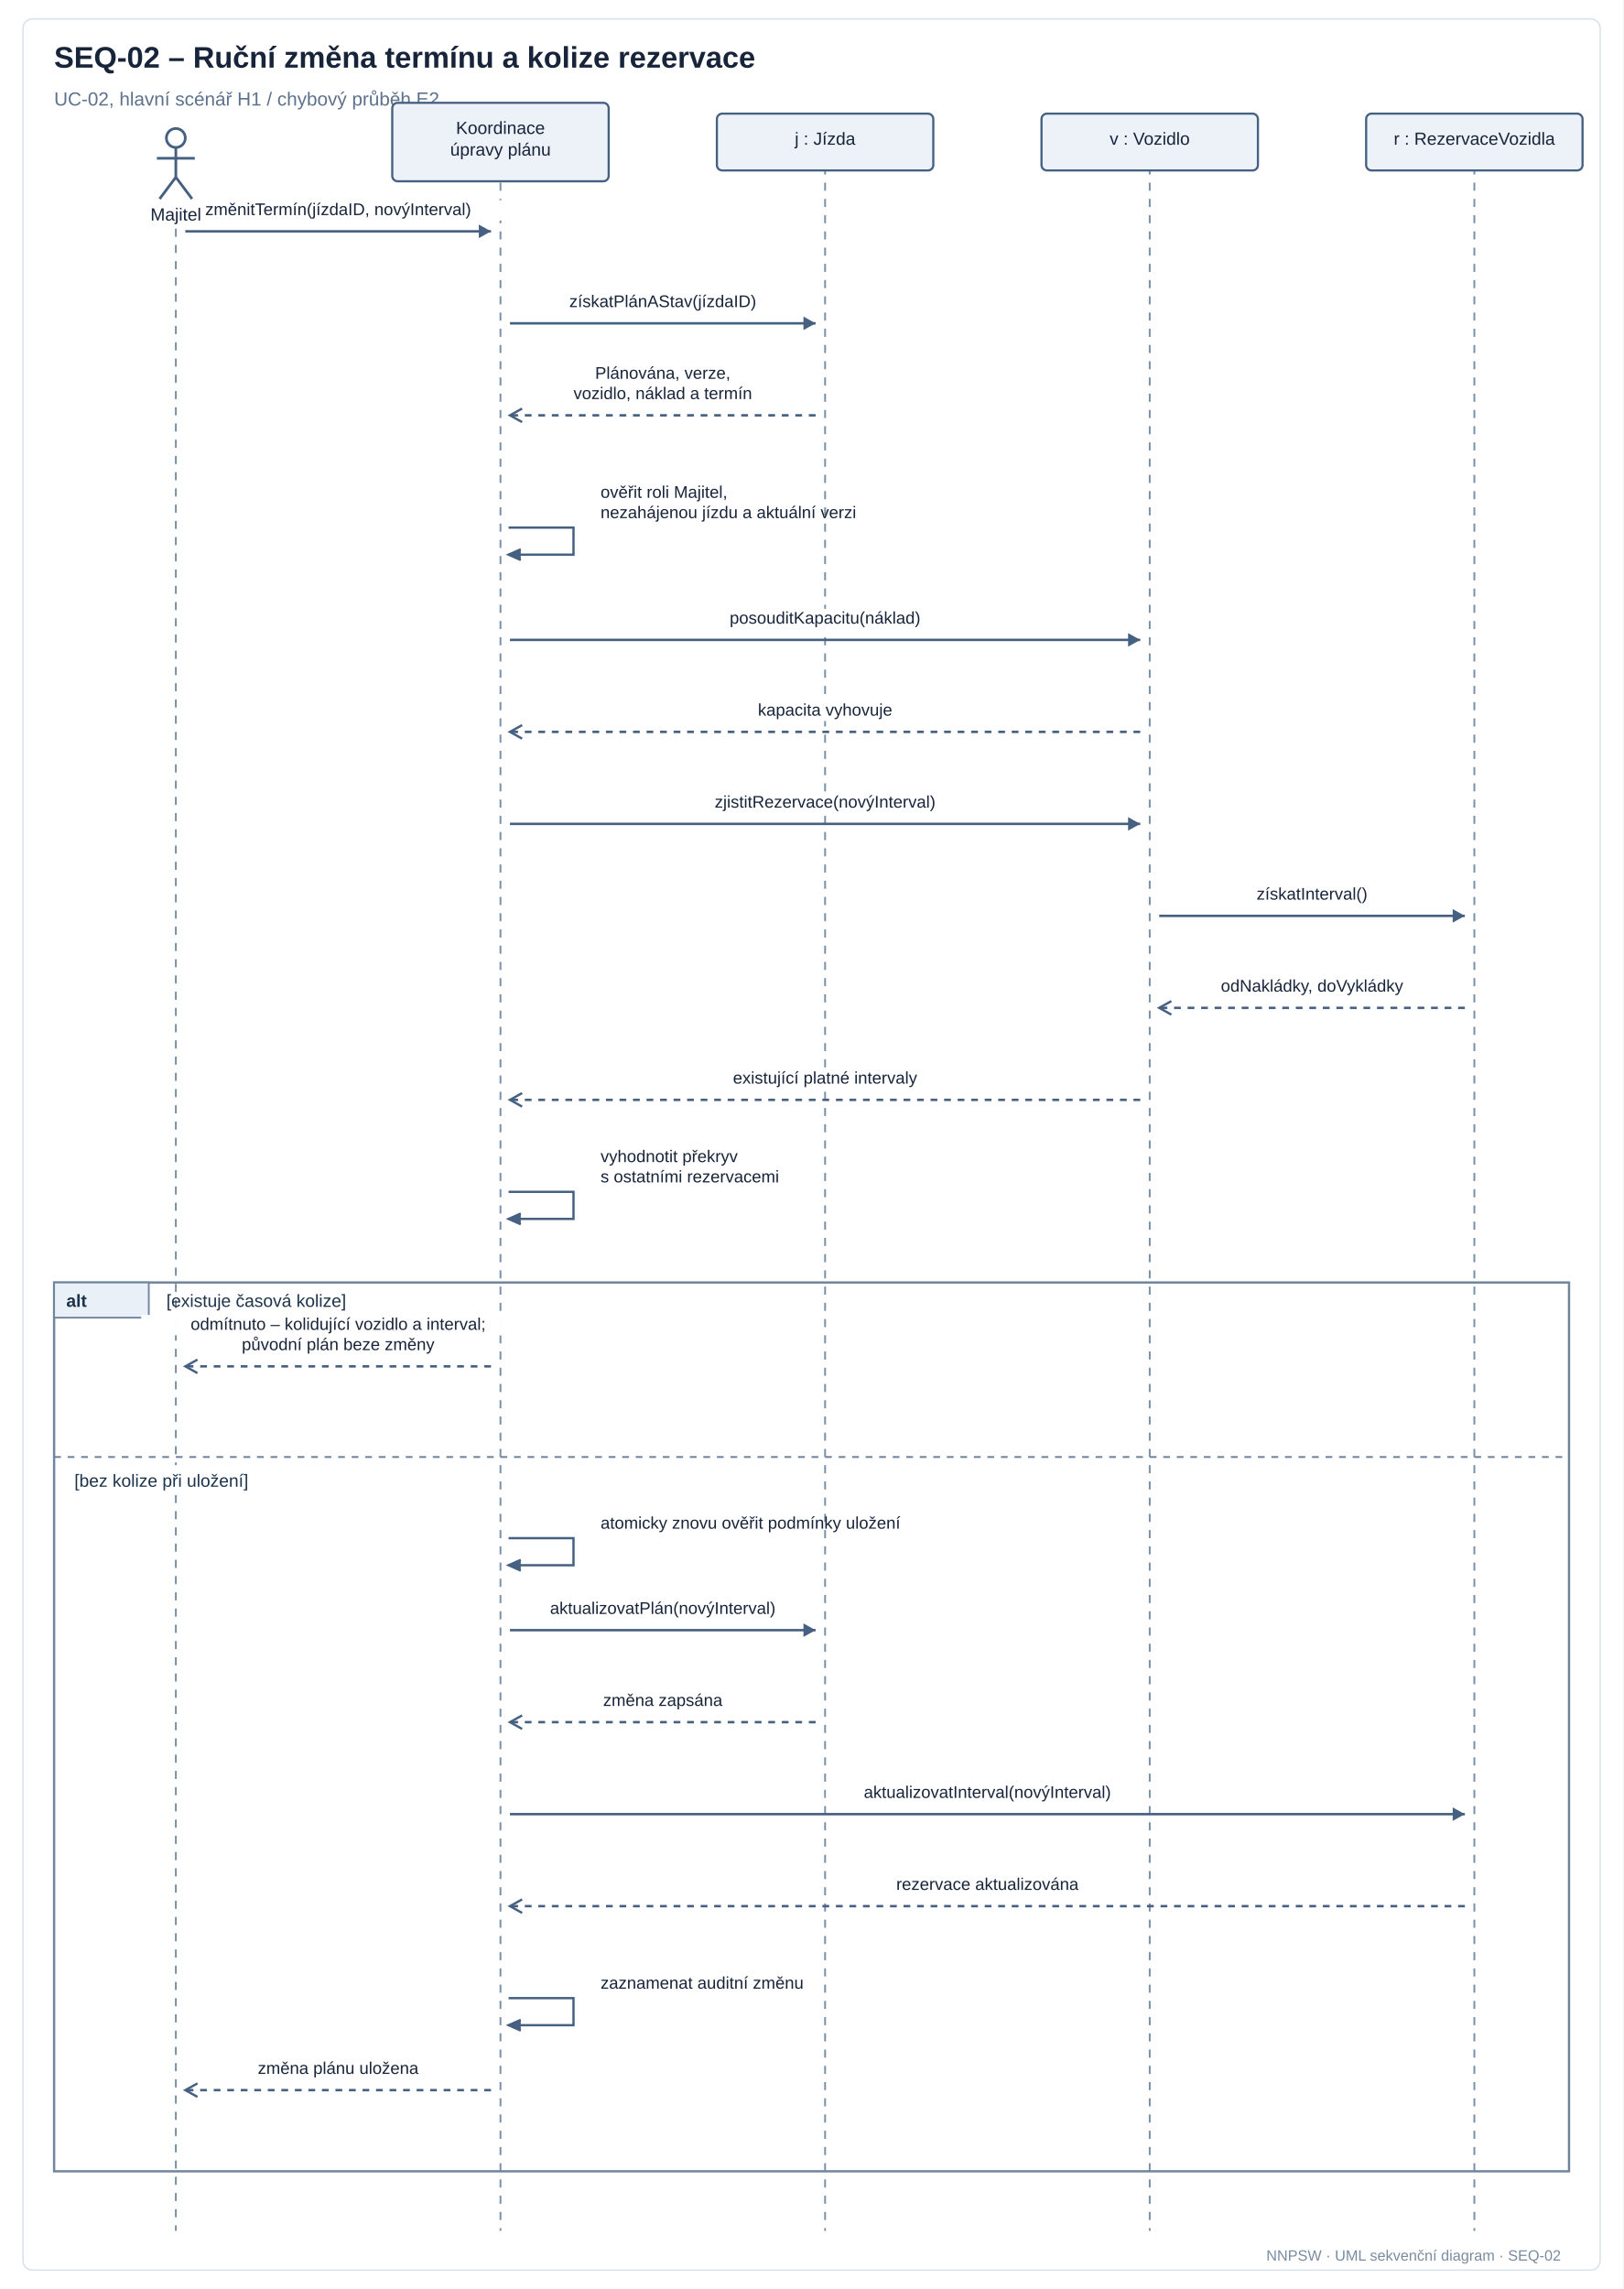
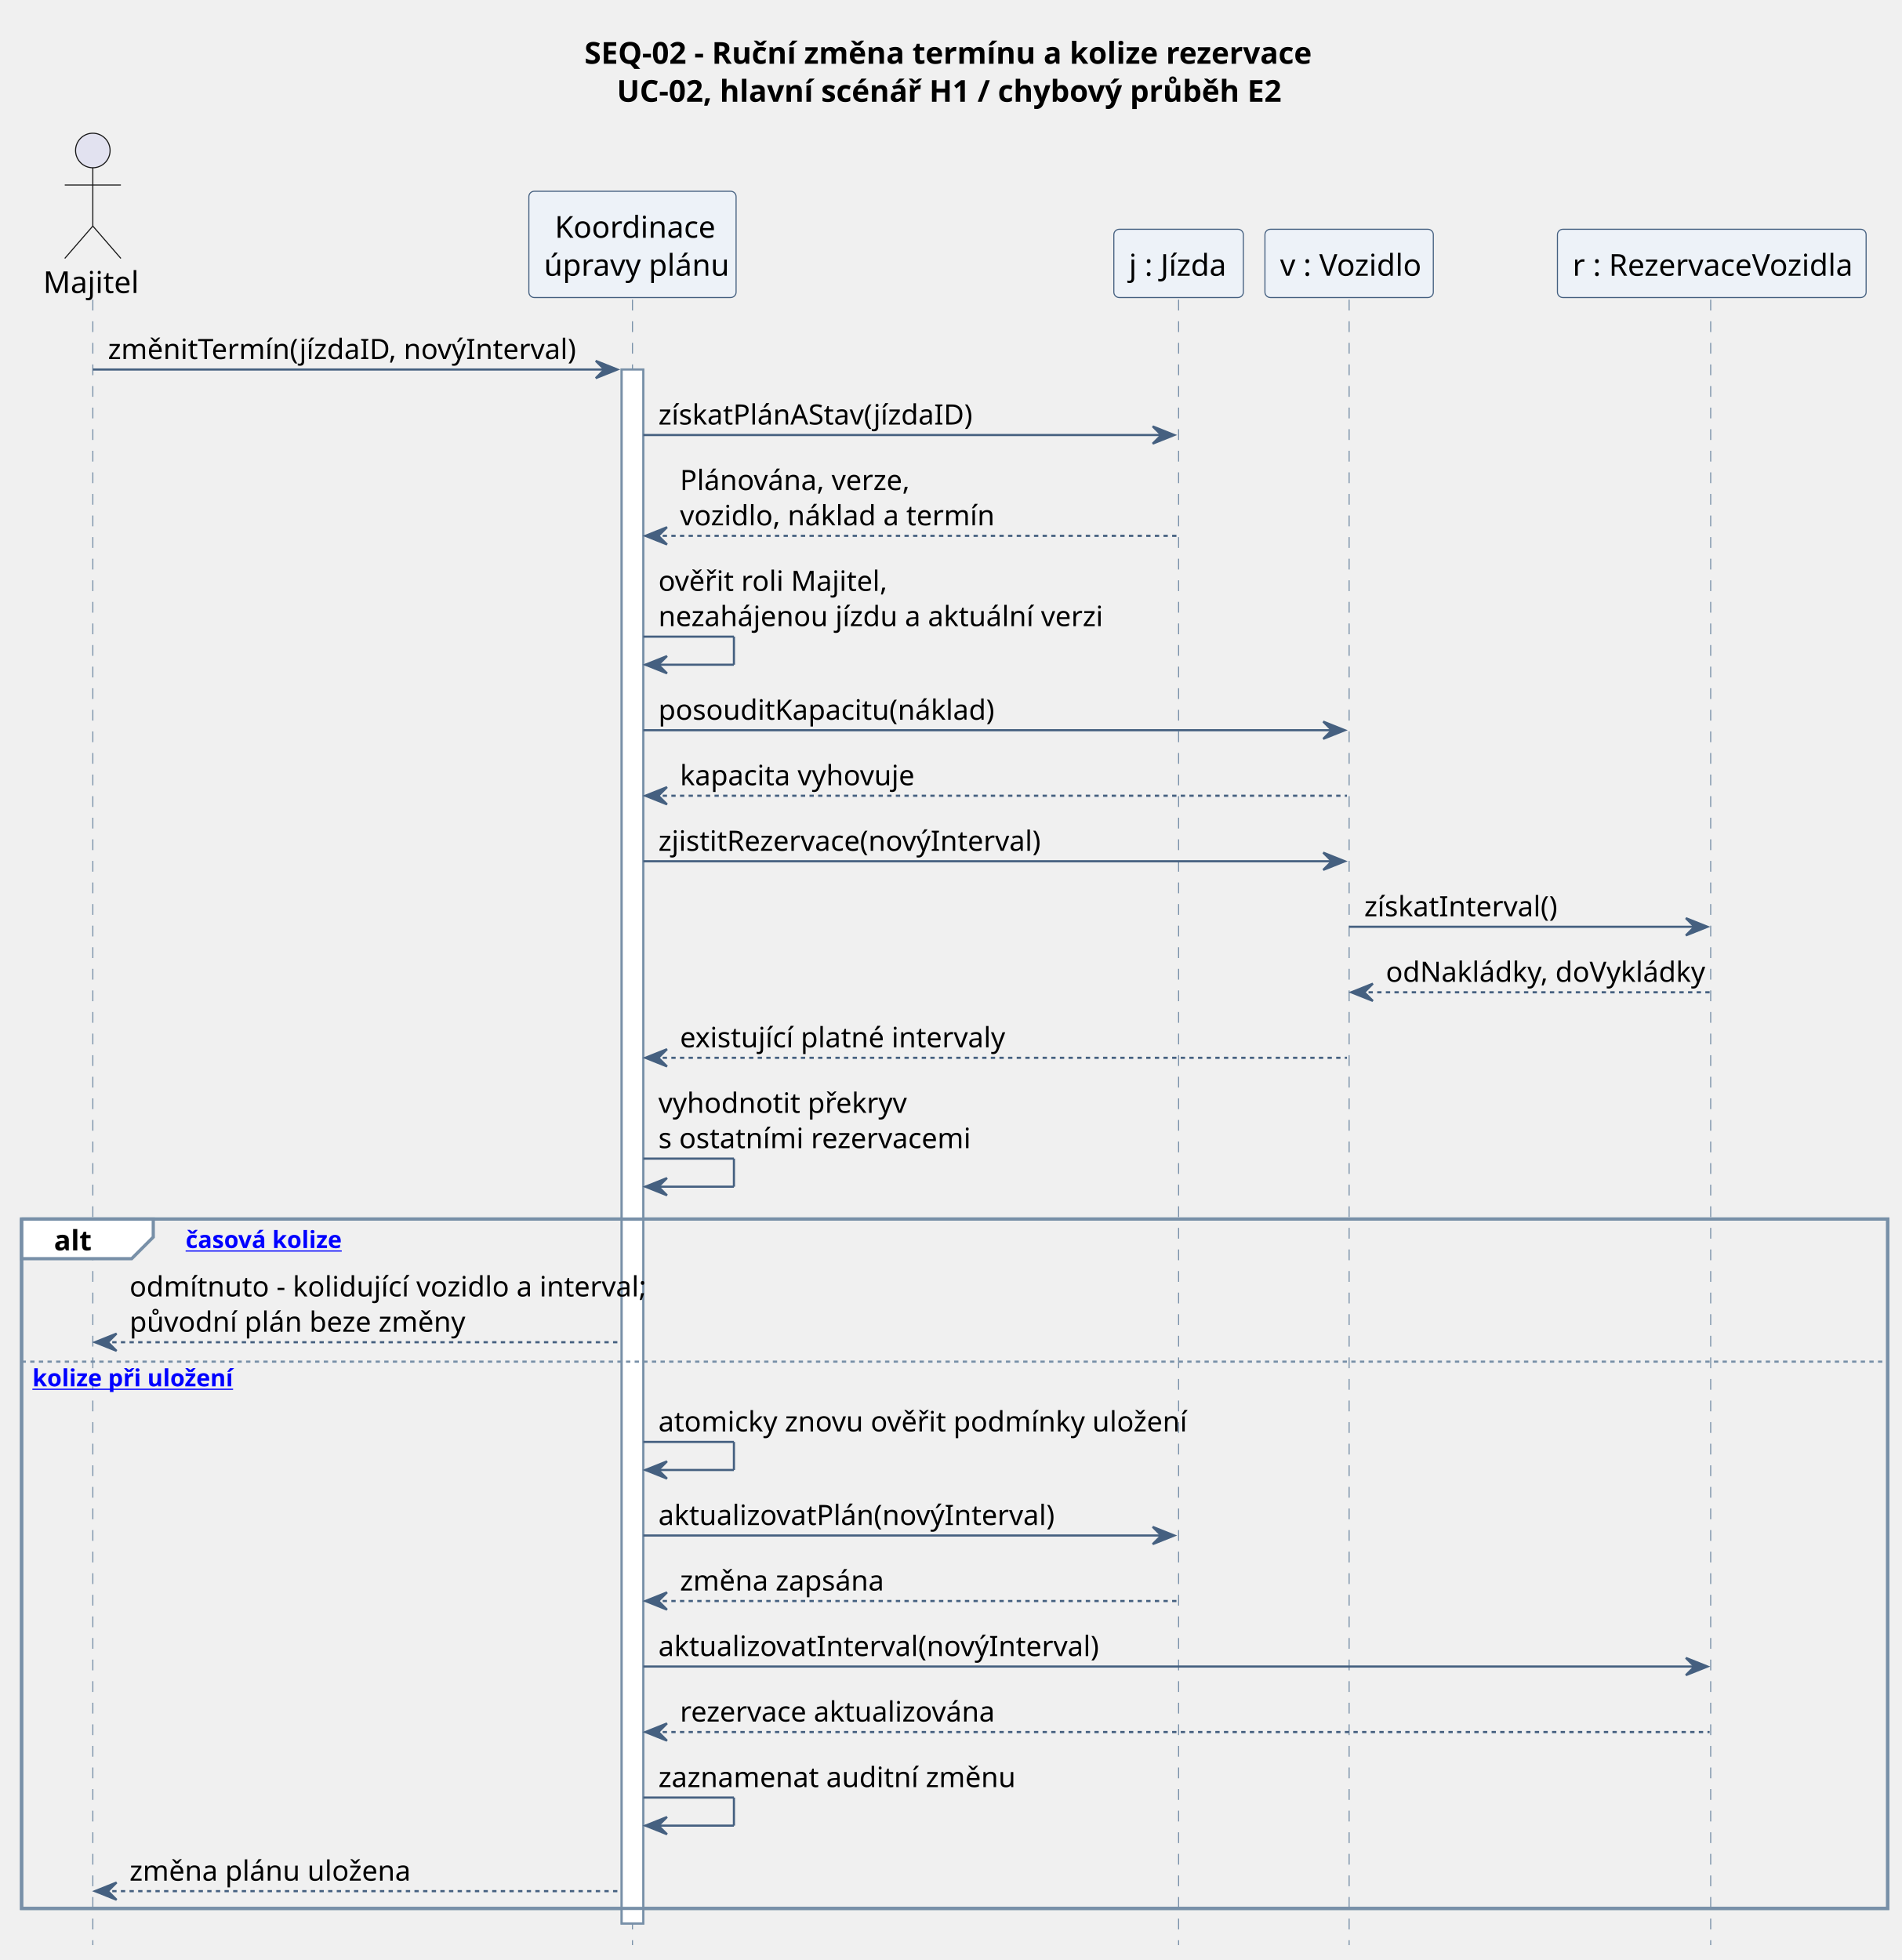
- <svg xmlns="http://www.w3.org/2000/svg" width="1200" height="1692" viewBox="0 0 1200 1692" role="img" aria-label="SEQ-02">
-   <rect width="1200" height="1692" fill="#FFFFFF" />
-   <rect x="17" y="14" width="1166" height="1664" rx="7" fill="none" stroke="#D6E0EA" />
-   <text x="40" y="50" font-size="22" font-weight="700" font-family="Arial, sans-serif" fill="#17243A">SEQ-02 – Ruční změna termínu a kolize rezervace</text>
-   <text x="40" y="78" font-size="14" font-family="Arial, sans-serif" fill="#5D718C">UC-02, hlavní scénář H1 / chybový průběh E2</text>
-   <line x1="130" y1="157" x2="130" y2="1649" stroke="#7890A8" stroke-width="1.35" stroke-dasharray="6 6" />
-   <line x1="370" y1="123" x2="370" y2="1649" stroke="#7890A8" stroke-width="1.35" stroke-dasharray="6 6" />
-   <line x1="610" y1="123" x2="610" y2="1649" stroke="#7890A8" stroke-width="1.35" stroke-dasharray="6 6" />
-   <line x1="850" y1="123" x2="850" y2="1649" stroke="#7890A8" stroke-width="1.35" stroke-dasharray="6 6" />
-   <line x1="1090" y1="123" x2="1090" y2="1649" stroke="#7890A8" stroke-width="1.35" stroke-dasharray="6 6" />
-   <rect x="40" y="948" width="1120" height="657" fill="none" stroke="#71859D" stroke-width="1.7" />
-   <rect x="40" y="948" width="70" height="26" fill="#EAF0F7" stroke="#71859D" stroke-width="1.3" />
-   <text x="49" y="966" font-size="13" font-weight="700" fill="#1B344B" font-family="Arial, sans-serif">alt</text>
-   <text x="123" y="966" font-size="13" fill="#1B344B" font-family="Arial, sans-serif">[existuje časová kolize]</text>
-   <path d="M 40 1077 H 1160" fill="none" stroke="#71859D" stroke-width="1.4" stroke-dasharray="5 5" />
-   <rect x="49" y="1083" width="198" height="22" rx="2" fill="#FFFFFF" />
-   <text x="55" y="1099" font-size="13" fill="#1B344B" font-family="Arial, sans-serif">[bez kolize při uložení]</text>
-   <path d="M 137 171 H 363" fill="none" stroke="#456080" stroke-width="1.8" />
-   <polygon points="363,171 354,166 354,176" fill="#456080" />
-   <rect x="127.5" y="148" width="245" height="15" fill="#FFFFFF" opacity=".96" />
-   <text x="250" y="159" text-anchor="middle" font-size="12.5" fill="#17243A" font-family="Arial, sans-serif">změnitTermín(jízdaID, novýInterval)</text>
-   <path d="M 377 239 H 603" fill="none" stroke="#456080" stroke-width="1.8" />
-   <polygon points="603,239 594,234 594,244" fill="#456080" />
-   <rect x="403.8" y="216" width="172.4" height="15" fill="#FFFFFF" opacity=".96" />
-   <text x="490" y="227" text-anchor="middle" font-size="12.5" fill="#17243A" font-family="Arial, sans-serif">získatPlánAStav(jízdaID)</text>
-   <path d="M 603 307 H 377" fill="none" stroke="#456080" stroke-width="1.8" stroke-dasharray="5 5" />
-   <path d="M 386 302 L 377 307 L 386 312" stroke="#456080" stroke-width="1.7" fill="none" />
-   <rect x="426.9" y="269" width="126.2" height="15" fill="#FFFFFF" opacity=".96" />
-   <text x="490" y="280" text-anchor="middle" font-size="12.5" fill="#17243A" font-family="Arial, sans-serif">Plánována, verze,</text>
-   <rect x="403.8" y="284" width="172.4" height="15" fill="#FFFFFF" opacity=".96" />
-   <text x="490" y="295" text-anchor="middle" font-size="12.5" fill="#17243A" font-family="Arial, sans-serif">vozidlo, náklad a termín</text>
-   <path d="M 376 390 H 424 V 410 H 376" stroke="#456080" stroke-width="1.7" fill="none" />
-   <path d="M 385 406 L 376 410 L 385 414" stroke="#456080" stroke-width="1.7" fill="#456080" />
-   <text x="444" y="368" font-size="12.5" fill="#17243A" font-family="Arial, sans-serif">ověřit roli Majitel,</text>
-   <text x="444" y="383" font-size="12.5" fill="#17243A" font-family="Arial, sans-serif">nezahájenou jízdu a aktuální verzi</text>
-   <path d="M 377 473 H 843" fill="none" stroke="#456080" stroke-width="1.8" />
-   <polygon points="843,473 834,468 834,478" fill="#456080" />
-   <rect x="523.8" y="450" width="172.4" height="15" fill="#FFFFFF" opacity=".96" />
-   <text x="610" y="461" text-anchor="middle" font-size="12.5" fill="#17243A" font-family="Arial, sans-serif">posouditKapacitu(náklad)</text>
-   <path d="M 843 541 H 377" fill="none" stroke="#456080" stroke-width="1.8" stroke-dasharray="5 5" />
-   <path d="M 386 536 L 377 541 L 386 546" stroke="#456080" stroke-width="1.7" fill="none" />
-   <rect x="546.9" y="518" width="126.2" height="15" fill="#FFFFFF" opacity=".96" />
-   <text x="610" y="529" text-anchor="middle" font-size="12.5" fill="#17243A" font-family="Arial, sans-serif">kapacita vyhovuje</text>
-   <path d="M 377 609 H 843" fill="none" stroke="#456080" stroke-width="1.8" />
-   <polygon points="843,609 834,604 834,614" fill="#456080" />
-   <rect x="504" y="586" width="212" height="15" fill="#FFFFFF" opacity=".96" />
-   <text x="610" y="597" text-anchor="middle" font-size="12.5" fill="#17243A" font-family="Arial, sans-serif">zjistitRezervace(novýInterval)</text>
-   <path d="M 857 677 H 1083" fill="none" stroke="#456080" stroke-width="1.8" />
-   <polygon points="1083,677 1074,672 1074,682" fill="#456080" />
-   <rect x="910.2" y="654" width="119.6" height="15" fill="#FFFFFF" opacity=".96" />
-   <text x="970" y="665" text-anchor="middle" font-size="12.5" fill="#17243A" font-family="Arial, sans-serif">získatInterval()</text>
-   <path d="M 1083 745 H 857" fill="none" stroke="#456080" stroke-width="1.8" stroke-dasharray="5 5" />
-   <path d="M 866 740 L 857 745 L 866 750" stroke="#456080" stroke-width="1.7" fill="none" />
-   <rect x="890.4" y="722" width="159.2" height="15" fill="#FFFFFF" opacity=".96" />
-   <text x="970" y="733" text-anchor="middle" font-size="12.5" fill="#17243A" font-family="Arial, sans-serif">odNakládky, doVykládky</text>
-   <path d="M 843 813 H 377" fill="none" stroke="#456080" stroke-width="1.8" stroke-dasharray="5 5" />
-   <path d="M 386 808 L 377 813 L 386 818" stroke="#456080" stroke-width="1.7" fill="none" />
-   <rect x="513.9" y="790" width="192.2" height="15" fill="#FFFFFF" opacity=".96" />
-   <text x="610" y="801" text-anchor="middle" font-size="12.5" fill="#17243A" font-family="Arial, sans-serif">existující platné intervaly</text>
-   <path d="M 376 881 H 424 V 901 H 376" stroke="#456080" stroke-width="1.7" fill="none" />
-   <path d="M 385 897 L 376 901 L 385 905" stroke="#456080" stroke-width="1.7" fill="#456080" />
-   <text x="444" y="859" font-size="12.5" fill="#17243A" font-family="Arial, sans-serif">vyhodnotit překryv</text>
-   <text x="444" y="874" font-size="12.5" fill="#17243A" font-family="Arial, sans-serif">s ostatními rezervacemi</text>
-   <path d="M 363 1010 H 137" fill="none" stroke="#456080" stroke-width="1.8" stroke-dasharray="5 5" />
-   <path d="M 146 1005 L 137 1010 L 146 1015" stroke="#456080" stroke-width="1.7" fill="none" />
-   <rect x="104.4" y="972" width="291.2" height="15" fill="#FFFFFF" opacity=".96" />
-   <text x="250" y="983" text-anchor="middle" font-size="12.5" fill="#17243A" font-family="Arial, sans-serif">odmítnuto – kolidující vozidlo a interval;</text>
-   <rect x="167.1" y="987" width="165.8" height="15" fill="#FFFFFF" opacity=".96" />
-   <text x="250" y="998" text-anchor="middle" font-size="12.5" fill="#17243A" font-family="Arial, sans-serif">původní plán beze změny</text>
-   <path d="M 376 1137 H 424 V 1157 H 376" stroke="#456080" stroke-width="1.7" fill="none" />
-   <path d="M 385 1153 L 376 1157 L 385 1161" stroke="#456080" stroke-width="1.7" fill="#456080" />
-   <text x="444" y="1130" font-size="12.5" fill="#17243A" font-family="Arial, sans-serif">atomicky znovu ověřit podmínky uložení</text>
-   <path d="M 377 1205 H 603" fill="none" stroke="#456080" stroke-width="1.8" />
-   <polygon points="603,1205 594,1200 594,1210" fill="#456080" />
-   <rect x="384" y="1182" width="212" height="15" fill="#FFFFFF" opacity=".96" />
-   <text x="490" y="1193" text-anchor="middle" font-size="12.5" fill="#17243A" font-family="Arial, sans-serif">aktualizovatPlán(novýInterval)</text>
-   <path d="M 603 1273 H 377" fill="none" stroke="#456080" stroke-width="1.8" stroke-dasharray="5 5" />
-   <path d="M 386 1268 L 377 1273 L 386 1278" stroke="#456080" stroke-width="1.7" fill="none" />
-   <rect x="440.1" y="1250" width="99.8" height="15" fill="#FFFFFF" opacity=".96" />
-   <text x="490" y="1261" text-anchor="middle" font-size="12.5" fill="#17243A" font-family="Arial, sans-serif">změna zapsána</text>
-   <path d="M 377 1341 H 1083" fill="none" stroke="#456080" stroke-width="1.8" />
-   <polygon points="1083,1341 1074,1336 1074,1346" fill="#456080" />
-   <rect x="610.8" y="1318" width="238.4" height="15" fill="#FFFFFF" opacity=".96" />
-   <text x="730" y="1329" text-anchor="middle" font-size="12.5" fill="#17243A" font-family="Arial, sans-serif">aktualizovatInterval(novýInterval)</text>
-   <path d="M 1083 1409 H 377" fill="none" stroke="#456080" stroke-width="1.8" stroke-dasharray="5 5" />
-   <path d="M 386 1404 L 377 1409 L 386 1414" stroke="#456080" stroke-width="1.7" fill="none" />
-   <rect x="647.1" y="1386" width="165.8" height="15" fill="#FFFFFF" opacity=".96" />
-   <text x="730" y="1397" text-anchor="middle" font-size="12.5" fill="#17243A" font-family="Arial, sans-serif">rezervace aktualizována</text>
-   <path d="M 376 1477 H 424 V 1497 H 376" stroke="#456080" stroke-width="1.7" fill="none" />
-   <path d="M 385 1493 L 376 1497 L 385 1501" stroke="#456080" stroke-width="1.7" fill="#456080" />
-   <text x="444" y="1470" font-size="12.5" fill="#17243A" font-family="Arial, sans-serif">zaznamenat auditní změnu</text>
-   <path d="M 363 1545 H 137" fill="none" stroke="#456080" stroke-width="1.8" stroke-dasharray="5 5" />
-   <path d="M 146 1540 L 137 1545 L 146 1550" stroke="#456080" stroke-width="1.7" fill="none" />
-   <rect x="180.3" y="1522" width="139.4" height="15" fill="#FFFFFF" opacity=".96" />
-   <text x="250" y="1533" text-anchor="middle" font-size="12.5" fill="#17243A" font-family="Arial, sans-serif">změna plánu uložena</text>
-   <circle cx="130" cy="102" r="7" fill="white" stroke="#456080" stroke-width="2" />
-   <path d="M 130 109 v 22 M 116 117 h 28 M 130 131 l -12 16 M 130 131 l 12 16" stroke="#456080" stroke-width="2" fill="none" />
-   <text x="130" y="163" text-anchor="middle" font-size="13" fill="#17243A" font-family="Arial, sans-serif">Majitel</text>
-   <rect x="290" y="76" width="160" height="58" rx="4" fill="#EDF2F8" stroke="#456080" stroke-width="1.6" />
-   <text x="370" y="99" text-anchor="middle" font-size="13" font-weight="500" fill="#17243A" font-family="Arial, sans-serif">Koordinace</text>
-   <text x="370" y="115" text-anchor="middle" font-size="13" font-weight="500" fill="#17243A" font-family="Arial, sans-serif">úpravy plánu</text>
-   <rect x="530" y="84" width="160" height="42" rx="4" fill="#EDF2F8" stroke="#456080" stroke-width="1.6" />
-   <text x="610" y="107" text-anchor="middle" font-size="13" font-weight="500" fill="#17243A" font-family="Arial, sans-serif">j : Jízda</text>
-   <rect x="770" y="84" width="160" height="42" rx="4" fill="#EDF2F8" stroke="#456080" stroke-width="1.6" />
-   <text x="850" y="107" text-anchor="middle" font-size="13" font-weight="500" fill="#17243A" font-family="Arial, sans-serif">v : Vozidlo</text>
-   <rect x="1010" y="84" width="160" height="42" rx="4" fill="#EDF2F8" stroke="#456080" stroke-width="1.6" />
-   <text x="1090" y="107" text-anchor="middle" font-size="13" font-weight="500" fill="#17243A" font-family="Arial, sans-serif">r : RezervaceVozidla</text>
-   <text x="1154" y="1671" text-anchor="end" font-size="11" fill="#7A8BA0" font-family="Arial, sans-serif">NNPSW · UML sekvenční diagram · SEQ-02</text>
+ <svg xmlns="http://www.w3.org/2000/svg" xmlns:xlink="http://www.w3.org/1999/xlink" contentStyleType="text/css" height="908px" preserveAspectRatio="none" style="width:881px;height:908px;background:#FFFFFF;" version="1.1" viewBox="0 0 881 908" width="881px" zoomAndPan="magnify">
+   <defs />
+   <g>
+     <text fill="#000000" font-family="sans-serif" font-size="14" font-weight="bold" lengthAdjust="spacing" textLength="342" x="270.75" y="29.533">SEQ-02 - Ruční změna termínu a kolize rezervace</text>
+     <text fill="#000000" font-family="sans-serif" font-size="14" font-weight="bold" lengthAdjust="spacing" textLength="312" x="285.75" y="47.143">UC-02, hlavní scénář H1 / chybový průběh E2</text>
+     <rect fill="#FFFFFF" height="719.922" style="stroke:#7890A8;stroke-width:1.0;" width="10" x="288" y="171.18" />
+     <rect fill="none" height="319.352" style="stroke:#7890A8;stroke-width:1.5;" width="864.5" x="10" y="564.75" />
+     <line style="stroke:#7890A8;stroke-width:0.5;stroke-dasharray:5.0,5.0;" x1="43" x2="43" y1="138.828" y2="901.102" />
+     <line style="stroke:#7890A8;stroke-width:0.5;stroke-dasharray:5.0,5.0;" x1="293" x2="293" y1="138.828" y2="901.102" />
+     <line style="stroke:#7890A8;stroke-width:0.5;stroke-dasharray:5.0,5.0;" x1="546" x2="546" y1="138.828" y2="901.102" />
+     <line style="stroke:#7890A8;stroke-width:0.5;stroke-dasharray:5.0,5.0;" x1="625" x2="625" y1="138.828" y2="901.102" />
+     <line style="stroke:#7890A8;stroke-width:0.5;stroke-dasharray:5.0,5.0;" x1="792.5" x2="792.5" y1="138.828" y2="901.102" />
+     <text fill="#000000" font-family="sans-serif" font-size="14" lengthAdjust="spacing" textLength="40" x="20" y="135.752">Majitel</text>
+     <ellipse cx="43" cy="69.719" fill="#E2E2F0" rx="8" ry="8" style="stroke:#181818;stroke-width:0.5;" />
+     <path d="M43,77.719 L43,104.719 M30,85.719 L56,85.719 M43,104.719 L30,119.719 M43,104.719 L56,119.719 " fill="none" style="stroke:#181818;stroke-width:0.5;" />
+     <rect fill="#EDF2F8" height="49.219" rx="2.5" ry="2.5" style="stroke:#456080;stroke-width:0.5;" width="96" x="245" y="88.609" />
+     <text fill="#000000" font-family="sans-serif" font-size="14" lengthAdjust="spacing" textLength="72" x="257" y="110.143">Koordinace</text>
+     <text fill="#000000" font-family="sans-serif" font-size="14" lengthAdjust="spacing" textLength="82" x="252" y="127.752">úpravy plánu</text>
+     <rect fill="#EDF2F8" height="31.609" rx="2.5" ry="2.5" style="stroke:#456080;stroke-width:0.5;" width="60" x="516" y="106.219" />
+     <text fill="#000000" font-family="sans-serif" font-size="14" lengthAdjust="spacing" textLength="46" x="523" y="127.752">j : Jízda</text>
+     <rect fill="#EDF2F8" height="31.609" rx="2.5" ry="2.5" style="stroke:#456080;stroke-width:0.5;" width="78" x="586" y="106.219" />
+     <text fill="#000000" font-family="sans-serif" font-size="14" lengthAdjust="spacing" textLength="64" x="593" y="127.752">v : Vozidlo</text>
+     <rect fill="#EDF2F8" height="31.609" rx="2.5" ry="2.5" style="stroke:#456080;stroke-width:0.5;" width="143" x="721.5" y="106.219" />
+     <text fill="#000000" font-family="sans-serif" font-size="14" lengthAdjust="spacing" textLength="129" x="728.5" y="127.752">r : RezervaceVozidla</text>
+     <rect fill="#FFFFFF" height="719.922" style="stroke:#7890A8;stroke-width:1.0;" width="10" x="288" y="171.18" />
+     <polygon fill="#456080" points="276,167.18,286,171.18,276,175.18,280,171.18" style="stroke:#456080;stroke-width:1.0;" />
+     <line style="stroke:#456080;stroke-width:1.0;" x1="43" x2="282" y1="171.18" y2="171.18" />
+     <text fill="#000000" font-family="sans-serif" font-size="13" lengthAdjust="spacing" textLength="199" x="50" y="166.323">změnitTermín(jízdaID, novýInterval)</text>
+     <polygon fill="#456080" points="534,197.531,544,201.531,534,205.531,538,201.531" style="stroke:#456080;stroke-width:1.0;" />
+     <line style="stroke:#456080;stroke-width:1.0;" x1="298" x2="540" y1="201.531" y2="201.531" />
+     <text fill="#000000" font-family="sans-serif" font-size="13" lengthAdjust="spacing" textLength="142" x="305" y="196.675">získatPlánAStav(jízdaID)</text>
+     <polygon fill="#456080" points="309,244.234,299,248.234,309,252.234,305,248.234" style="stroke:#456080;stroke-width:1.0;" />
+     <line style="stroke:#456080;stroke-width:1.0;stroke-dasharray:2.0,2.0;" x1="303" x2="545" y1="248.234" y2="248.234" />
+     <text fill="#000000" font-family="sans-serif" font-size="13" lengthAdjust="spacing" textLength="101" x="315" y="227.026">Plánována, verze,</text>
+     <text fill="#000000" font-family="sans-serif" font-size="13" lengthAdjust="spacing" textLength="136" x="315" y="243.378">vozidlo, náklad a termín</text>
+     <line style="stroke:#456080;stroke-width:1.0;" x1="298" x2="340" y1="294.938" y2="294.938" />
+     <line style="stroke:#456080;stroke-width:1.0;" x1="340" x2="340" y1="294.938" y2="307.938" />
+     <line style="stroke:#456080;stroke-width:1.0;" x1="299" x2="340" y1="307.938" y2="307.938" />
+     <polygon fill="#456080" points="309,303.938,299,307.938,309,311.938,305,307.938" style="stroke:#456080;stroke-width:1.0;" />
+     <text fill="#000000" font-family="sans-serif" font-size="13" lengthAdjust="spacing" textLength="97" x="305" y="273.729">ověřit roli Majitel,</text>
+     <text fill="#000000" font-family="sans-serif" font-size="13" lengthAdjust="spacing" textLength="194" x="305" y="290.081">nezahájenou jízdu a aktuální verzi</text>
+     <polygon fill="#456080" points="613,334.289,623,338.289,613,342.289,617,338.289" style="stroke:#456080;stroke-width:1.0;" />
+     <line style="stroke:#456080;stroke-width:1.0;" x1="298" x2="619" y1="338.289" y2="338.289" />
+     <text fill="#000000" font-family="sans-serif" font-size="13" lengthAdjust="spacing" textLength="146" x="305" y="333.433">posouditKapacitu(náklad)</text>
+     <polygon fill="#456080" points="309,364.641,299,368.641,309,372.641,305,368.641" style="stroke:#456080;stroke-width:1.0;" />
+     <line style="stroke:#456080;stroke-width:1.0;stroke-dasharray:2.0,2.0;" x1="303" x2="624" y1="368.641" y2="368.641" />
+     <text fill="#000000" font-family="sans-serif" font-size="13" lengthAdjust="spacing" textLength="101" x="315" y="363.784">kapacita vyhovuje</text>
+     <polygon fill="#456080" points="613,394.992,623,398.992,613,402.992,617,398.992" style="stroke:#456080;stroke-width:1.0;" />
+     <line style="stroke:#456080;stroke-width:1.0;" x1="298" x2="619" y1="398.992" y2="398.992" />
+     <text fill="#000000" font-family="sans-serif" font-size="13" lengthAdjust="spacing" textLength="165" x="305" y="394.136">zjistitRezervace(novýInterval)</text>
+     <polygon fill="#456080" points="781,425.344,791,429.344,781,433.344,785,429.344" style="stroke:#456080;stroke-width:1.0;" />
+     <line style="stroke:#456080;stroke-width:1.0;" x1="625" x2="787" y1="429.344" y2="429.344" />
+     <text fill="#000000" font-family="sans-serif" font-size="13" lengthAdjust="spacing" textLength="83" x="632" y="424.487">získatInterval()</text>
+     <polygon fill="#456080" points="636,455.695,626,459.695,636,463.695,632,459.695" style="stroke:#456080;stroke-width:1.0;" />
+     <line style="stroke:#456080;stroke-width:1.0;stroke-dasharray:2.0,2.0;" x1="630" x2="792" y1="459.695" y2="459.695" />
+     <text fill="#000000" font-family="sans-serif" font-size="13" lengthAdjust="spacing" textLength="144" x="642" y="454.839">odNakládky, doVykládky</text>
+     <polygon fill="#456080" points="309,486.047,299,490.047,309,494.047,305,490.047" style="stroke:#456080;stroke-width:1.0;" />
+     <line style="stroke:#456080;stroke-width:1.0;stroke-dasharray:2.0,2.0;" x1="303" x2="624" y1="490.047" y2="490.047" />
+     <text fill="#000000" font-family="sans-serif" font-size="13" lengthAdjust="spacing" textLength="141" x="315" y="485.19">existující platné intervaly</text>
+     <line style="stroke:#456080;stroke-width:1.0;" x1="298" x2="340" y1="536.75" y2="536.75" />
+     <line style="stroke:#456080;stroke-width:1.0;" x1="340" x2="340" y1="536.75" y2="549.75" />
+     <line style="stroke:#456080;stroke-width:1.0;" x1="299" x2="340" y1="549.75" y2="549.75" />
+     <polygon fill="#456080" points="309,545.75,299,549.75,309,553.75,305,549.75" style="stroke:#456080;stroke-width:1.0;" />
+     <text fill="#000000" font-family="sans-serif" font-size="13" lengthAdjust="spacing" textLength="103" x="305" y="515.542">vyhodnotit překryv</text>
+     <text fill="#000000" font-family="sans-serif" font-size="13" lengthAdjust="spacing" textLength="137" x="305" y="531.894">s ostatními rezervacemi</text>
+     <path d="M10,564.75 L71,564.75 L71,573.102 L61,583.102 L10,583.102 L10,564.75 " fill="#FFFFFF" style="stroke:#7890A8;stroke-width:1.5;" />
+     <rect fill="none" height="319.352" style="stroke:#7890A8;stroke-width:1.5;" width="864.5" x="10" y="564.75" />
+     <text fill="#000000" font-family="sans-serif" font-size="13" font-weight="bold" lengthAdjust="spacing" textLength="16" x="25" y="579.245">alt</text>
+     <a href="existuje" target="_top" title="existuje" xlink:actuate="onRequest" xlink:href="existuje" xlink:show="new" xlink:title="existuje" xlink:type="simple">
+       <text fill="#0000FF" font-family="sans-serif" font-size="11" font-weight="bold" lengthAdjust="spacing" text-decoration="underline" textLength="74" x="86" y="578.169">časová kolize</text>
+     </a>
+     <polygon fill="#456080" points="54,617.805,44,621.805,54,625.805,50,621.805" style="stroke:#456080;stroke-width:1.0;" />
+     <line style="stroke:#456080;stroke-width:1.0;stroke-dasharray:2.0,2.0;" x1="48" x2="287" y1="621.805" y2="621.805" />
+     <text fill="#000000" font-family="sans-serif" font-size="13" lengthAdjust="spacing" textLength="221" x="60" y="600.597">odmítnuto - kolidující vozidlo a interval;</text>
+     <text fill="#000000" font-family="sans-serif" font-size="13" lengthAdjust="spacing" textLength="146" x="60" y="616.948">původní plán beze změny</text>
+     <line style="stroke:#7890A8;stroke-width:1.0;stroke-dasharray:2.0,2.0;" x1="10" x2="874.5" y1="630.805" y2="630.805" />
+     <a href="bez" target="_top" title="bez" xlink:actuate="onRequest" xlink:href="bez" xlink:show="new" xlink:title="bez" xlink:type="simple">
+       <text fill="#0000FF" font-family="sans-serif" font-size="11" font-weight="bold" lengthAdjust="spacing" text-decoration="underline" textLength="94" x="15" y="642.224">kolize při uložení</text>
+     </a>
+     <line style="stroke:#456080;stroke-width:1.0;" x1="298" x2="340" y1="667.992" y2="667.992" />
+     <line style="stroke:#456080;stroke-width:1.0;" x1="340" x2="340" y1="667.992" y2="680.992" />
+     <line style="stroke:#456080;stroke-width:1.0;" x1="299" x2="340" y1="680.992" y2="680.992" />
+     <polygon fill="#456080" points="309,676.992,299,680.992,309,684.992,305,680.992" style="stroke:#456080;stroke-width:1.0;" />
+     <text fill="#000000" font-family="sans-serif" font-size="13" lengthAdjust="spacing" textLength="229" x="305" y="663.136">atomicky znovu ověřit podmínky uložení</text>
+     <polygon fill="#456080" points="534,707.344,544,711.344,534,715.344,538,711.344" style="stroke:#456080;stroke-width:1.0;" />
+     <line style="stroke:#456080;stroke-width:1.0;" x1="298" x2="540" y1="711.344" y2="711.344" />
+     <text fill="#000000" font-family="sans-serif" font-size="13" lengthAdjust="spacing" textLength="168" x="305" y="706.487">aktualizovatPlán(novýInterval)</text>
+     <polygon fill="#456080" points="309,737.695,299,741.695,309,745.695,305,741.695" style="stroke:#456080;stroke-width:1.0;" />
+     <line style="stroke:#456080;stroke-width:1.0;stroke-dasharray:2.0,2.0;" x1="303" x2="545" y1="741.695" y2="741.695" />
+     <text fill="#000000" font-family="sans-serif" font-size="13" lengthAdjust="spacing" textLength="92" x="315" y="736.839">změna zapsána</text>
+     <polygon fill="#456080" points="781,768.047,791,772.047,781,776.047,785,772.047" style="stroke:#456080;stroke-width:1.0;" />
+     <line style="stroke:#456080;stroke-width:1.0;" x1="298" x2="787" y1="772.047" y2="772.047" />
+     <text fill="#000000" font-family="sans-serif" font-size="13" lengthAdjust="spacing" textLength="182" x="305" y="767.19">aktualizovatInterval(novýInterval)</text>
+     <polygon fill="#456080" points="309,798.398,299,802.398,309,806.398,305,802.398" style="stroke:#456080;stroke-width:1.0;" />
+     <line style="stroke:#456080;stroke-width:1.0;stroke-dasharray:2.0,2.0;" x1="303" x2="792" y1="802.398" y2="802.398" />
+     <text fill="#000000" font-family="sans-serif" font-size="13" lengthAdjust="spacing" textLength="137" x="315" y="797.542">rezervace aktualizována</text>
+     <line style="stroke:#456080;stroke-width:1.0;" x1="298" x2="340" y1="832.75" y2="832.75" />
+     <line style="stroke:#456080;stroke-width:1.0;" x1="340" x2="340" y1="832.75" y2="845.75" />
+     <line style="stroke:#456080;stroke-width:1.0;" x1="299" x2="340" y1="845.75" y2="845.75" />
+     <polygon fill="#456080" points="309,841.75,299,845.75,309,849.75,305,845.75" style="stroke:#456080;stroke-width:1.0;" />
+     <text fill="#000000" font-family="sans-serif" font-size="13" lengthAdjust="spacing" textLength="156" x="305" y="827.894">zaznamenat auditní změnu</text>
+     <polygon fill="#456080" points="54,872.102,44,876.102,54,880.102,50,876.102" style="stroke:#456080;stroke-width:1.0;" />
+     <line style="stroke:#456080;stroke-width:1.0;stroke-dasharray:2.0,2.0;" x1="48" x2="287" y1="876.102" y2="876.102" />
+     <text fill="#000000" font-family="sans-serif" font-size="13" lengthAdjust="spacing" textLength="123" x="60" y="871.245">změna plánu uložena</text>
+   </g>
</svg>
